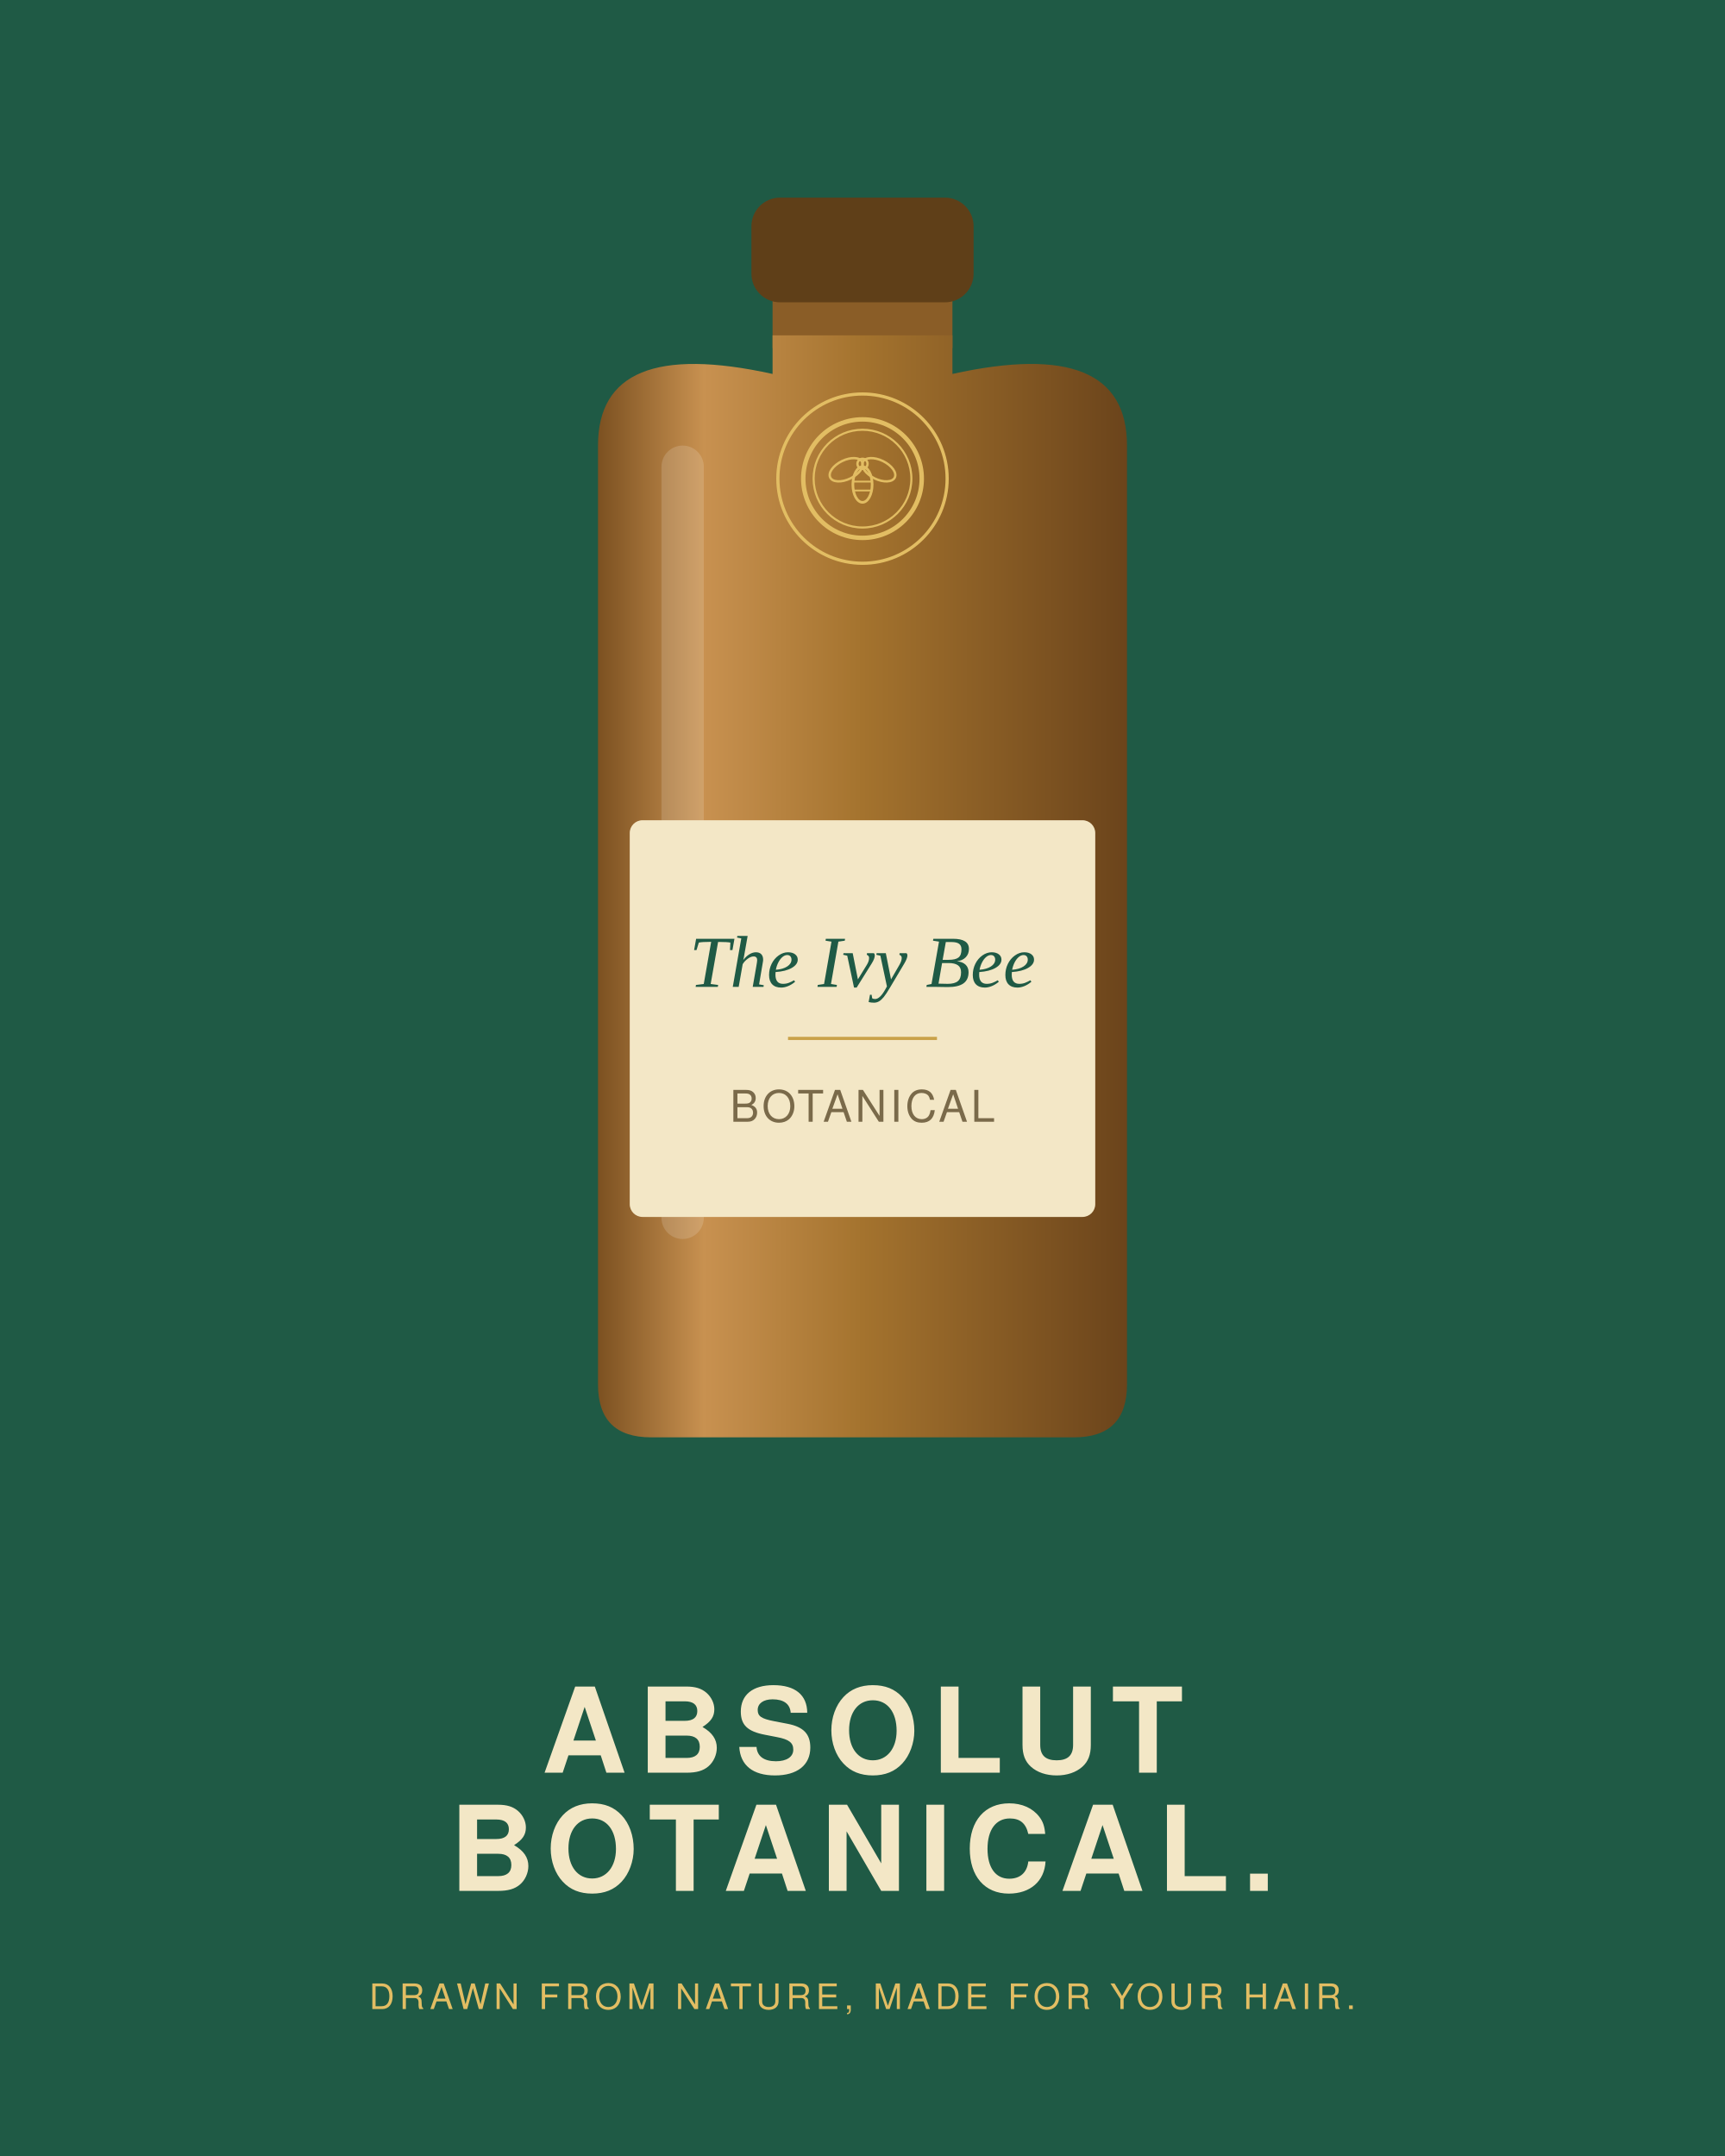
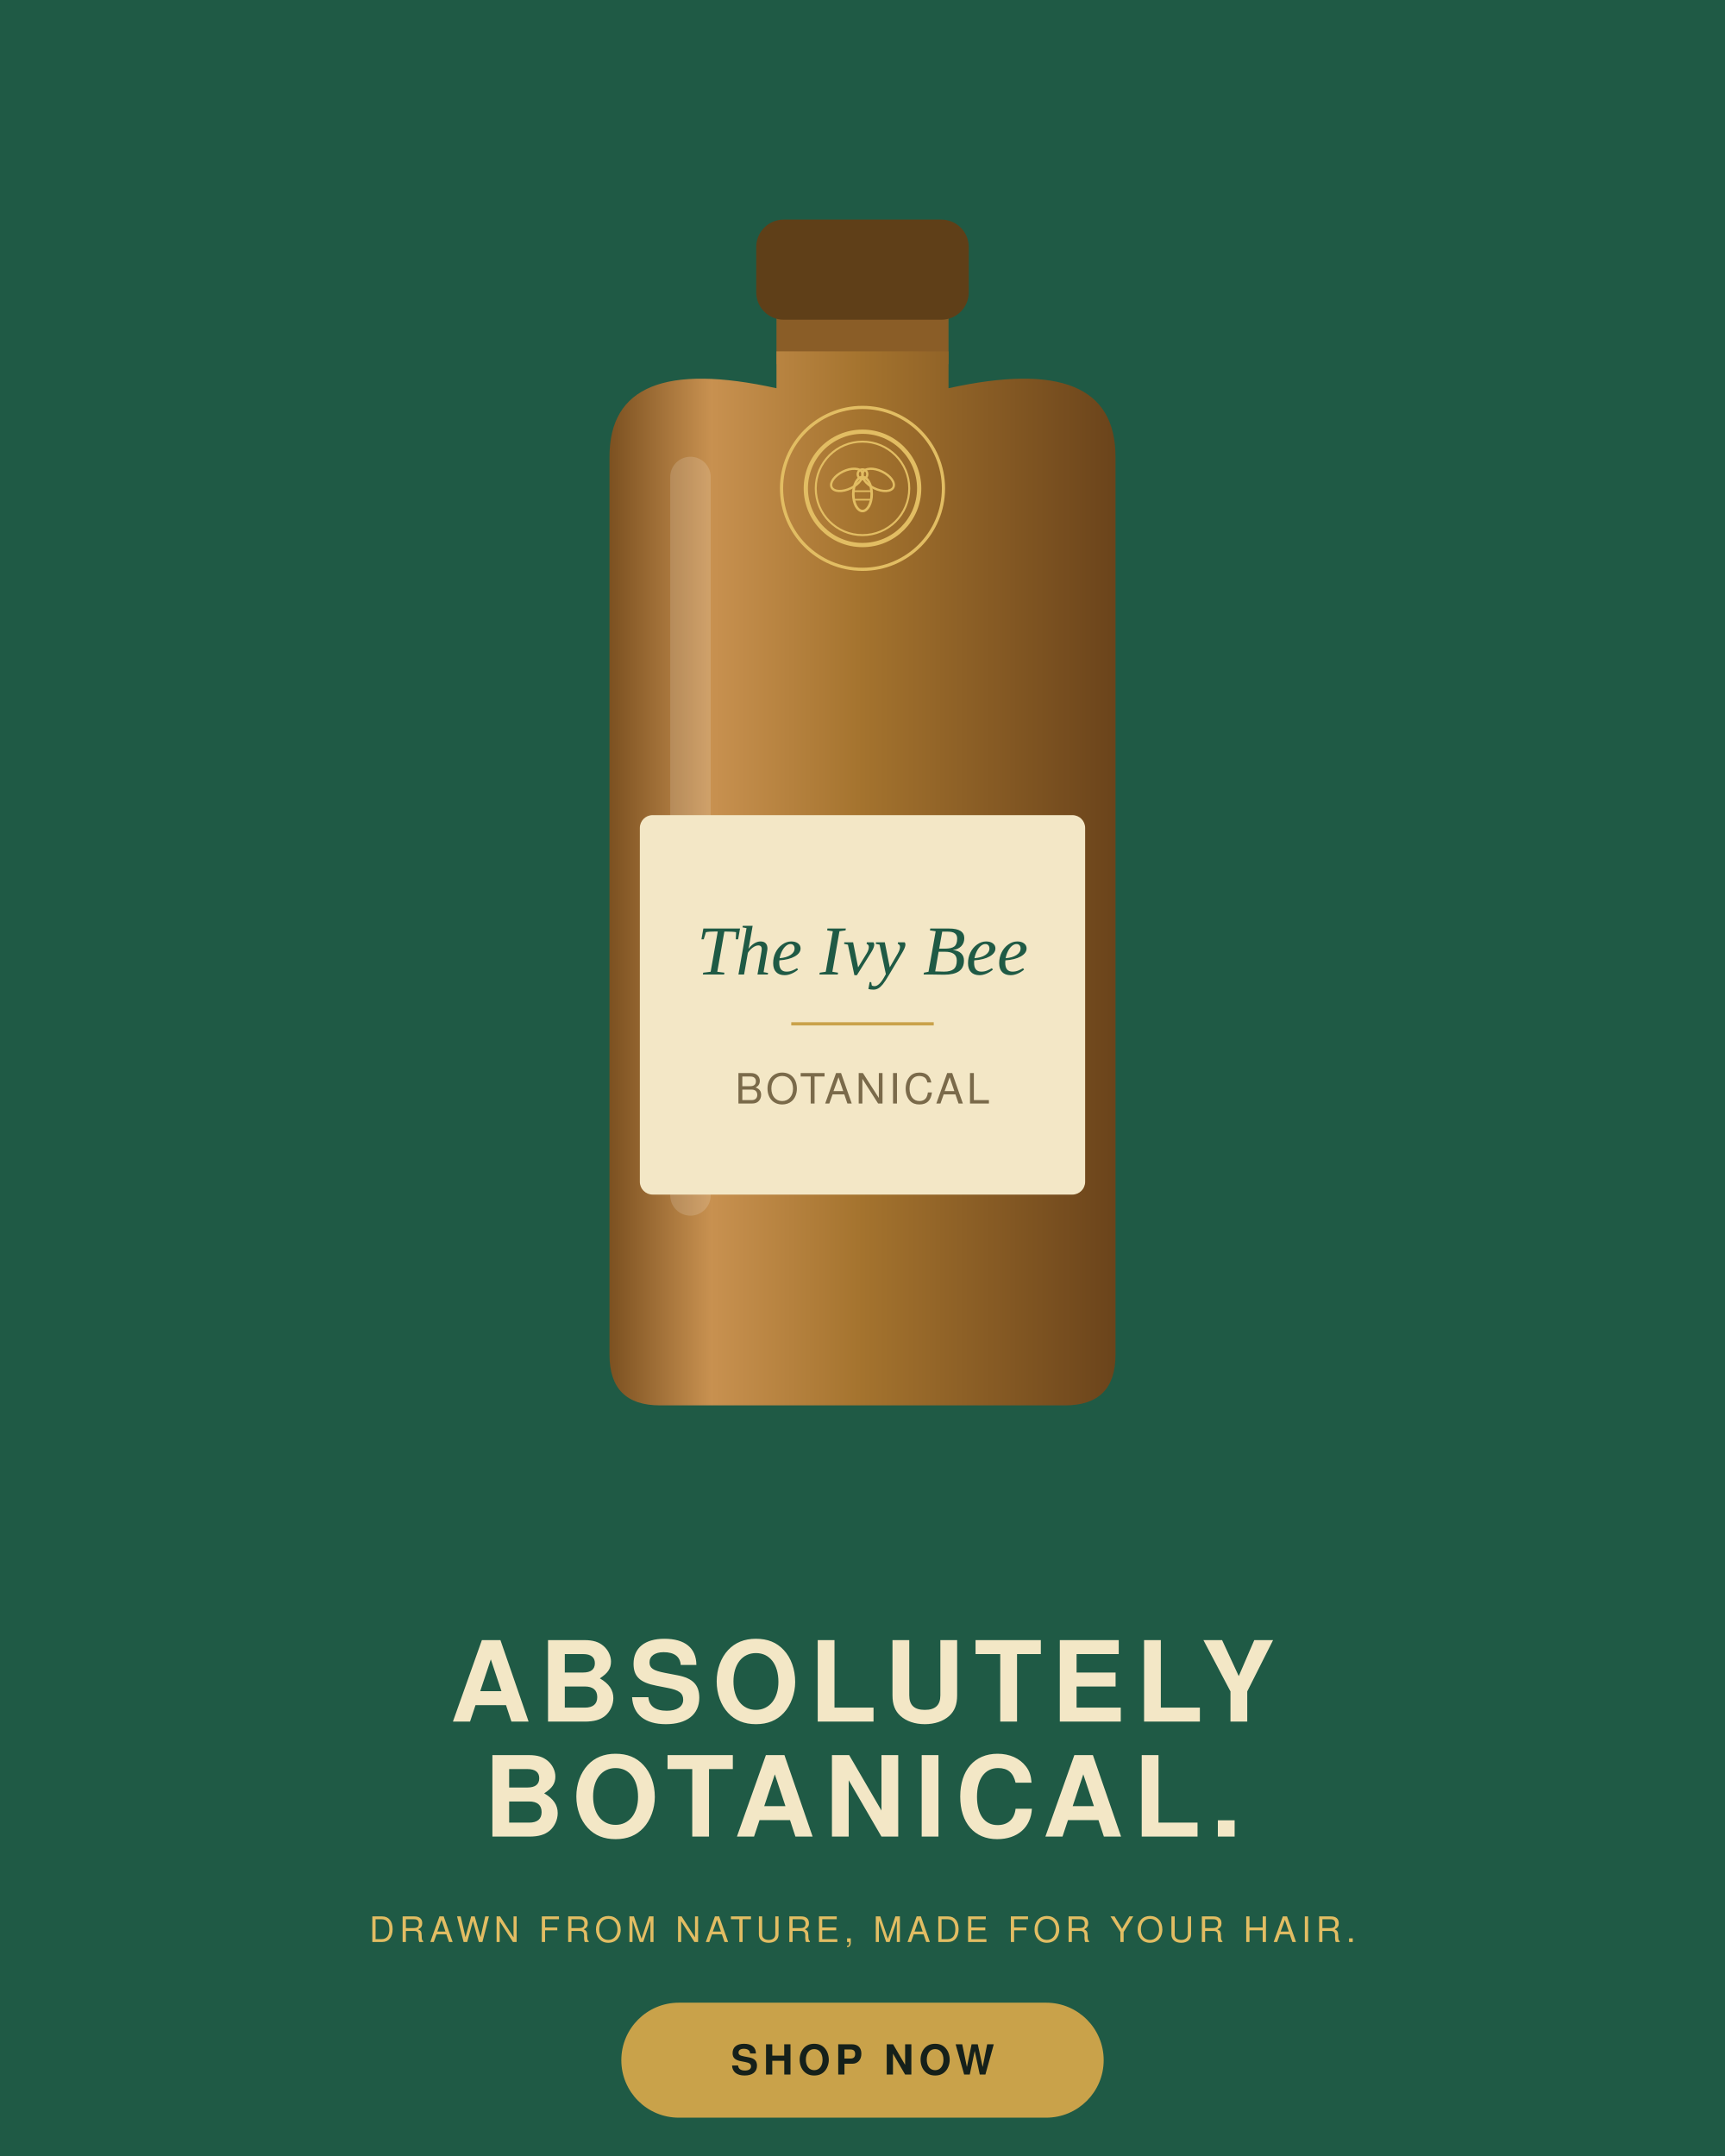
<svg xmlns="http://www.w3.org/2000/svg" viewBox="0 0 1080 1350" width="1080" height="1350">
  <rect width="1080" height="1350" fill="#1f5a45" />
  <g>
    <defs>
      <linearGradient id="amb" x1="0" y1="0" x2="1" y2="0">
        <stop offset="0" stop-color="#7c5121" />
        <stop offset="0.20" stop-color="#c89150" />
        <stop offset="0.5" stop-color="#a4732e" />
        <stop offset="1" stop-color="#6b441b" />
      </linearGradient>
    </defs>
-     <rect x="483.696" y="168.6" width="112.608" height="49.4" fill="#8a5d27" />
-     <rect x="470.448" y="123.75" width="139.104" height="65.55" rx="17.94" fill="#5f3f18" />
-     <path d="M 374.4 866.88     L 374.4 279     Q 374.4 210 483.696 234.15     L 483.696 210     L 596.304 210     L 596.304 234.15     Q 705.6 210 705.6 279     L 705.6 866.88     Q 705.6 900 672.48 900     L 407.52 900     Q 374.4 900 374.4 866.88 Z" fill="url(#amb)" />
-     <rect x="414.144" y="279" width="26.496" height="496.8" rx="13.248" fill="#ffffff" opacity="0.15" />
-     <circle cx="540" cy="299.7" r="52.992" fill="none" stroke="#e2bd63" stroke-width="2" />
-     <g transform="translate(540 299.7) scale(0.92736)" fill="none" stroke="#e2bd63" stroke-linecap="round">
+     <rect x="486.144" y="180.4" width="107.712" height="47.6" fill="#8a5d27" />
+     <rect x="473.472" y="137.5" width="133.056" height="62.7" rx="17.16" fill="#5f3f18" />
+     <path d="M 381.6 848.32     L 381.6 286     Q 381.6 220 486.144 243.1     L 486.144 220     L 593.856 220     L 593.856 243.1     Q 698.4 220 698.4 286     L 698.4 848.32     Q 698.4 880 666.72 880     L 413.28 880     Q 381.6 880 381.6 848.32 Z" fill="url(#amb)" />
+     <rect x="419.616" y="286" width="25.344" height="475.2" rx="12.672" fill="#ffffff" opacity="0.15" />
+     <circle cx="540" cy="305.8" r="50.688" fill="none" stroke="#e2bd63" stroke-width="2" />
+     <g transform="translate(540 305.8) scale(0.88704)" fill="none" stroke="#e2bd63" stroke-linecap="round">
      <circle r="40" stroke-width="3" />
      <circle r="33" stroke-width="1.4" />
      <ellipse cx="-11" cy="-6" rx="12" ry="6.5" stroke-width="1.6" transform="rotate(-26 -11 -6)" />
      <ellipse cx="11" cy="-6" rx="12" ry="6.5" stroke-width="1.6" transform="rotate(26 11 -6)" />
      <ellipse cx="0" cy="4" rx="6.5" ry="12" stroke-width="1.8" />
      <circle cx="0" cy="-10" r="3.4" stroke-width="1.6" />
      <line x1="-6" y1="2" x2="6" y2="2" stroke-width="1.2" />
      <line x1="-5" y1="8" x2="5" y2="8" stroke-width="1.2" />
    </g>
-     <rect x="394.272" y="513.6" width="291.456" height="248.4" rx="8" fill="#f3e7c6" />
-     <text x="540" y="617.928" text-anchor="middle" font-family="Georgia, 'Times New Roman', serif" font-style="italic" font-size="45.954" fill="#1f5a45">The Ivy Bee</text>
-     <line x1="493.367" y1="650.22" x2="586.633" y2="650.22" stroke="#c9a24a" stroke-width="2" />
-     <text x="540" y="702.384" text-anchor="middle" font-family="Helvetica, Arial, sans-serif" font-size="27.324" letter-spacing="2" fill="#7a6a4a">BOTANICAL</text>
+     <rect x="400.608" y="510.4" width="278.784" height="237.6" rx="8" fill="#f3e7c6" />
+     <text x="540" y="610.192" text-anchor="middle" font-family="Georgia, 'Times New Roman', serif" font-style="italic" font-size="43.956" fill="#1f5a45">The Ivy Bee</text>
+     <line x1="495.395" y1="641.08" x2="584.605" y2="641.08" stroke="#c9a24a" stroke-width="2" />
+     <text x="540" y="690.976" text-anchor="middle" font-family="Helvetica, Arial, sans-serif" font-size="26.136" letter-spacing="2" fill="#7a6a4a">BOTANICAL</text>
  </g>
-   <text x="540" y="1110" text-anchor="middle" font-family="Helvetica, Arial, sans-serif" font-weight="bold" font-size="74" letter-spacing="8" fill="#f3e7c6">ABSOLUT</text>
-   <text x="540" y="1184" text-anchor="middle" font-family="Helvetica, Arial, sans-serif" font-weight="bold" font-size="74" letter-spacing="8" fill="#f3e7c6">BOTANICAL.</text>
-   <text x="540" y="1258" text-anchor="middle" font-family="Helvetica, Arial, sans-serif" font-size="22" letter-spacing="3" fill="#e2bd63">DRAWN FROM NATURE, MADE FOR YOUR HAIR.</text>
+   <text x="540" y="1078" text-anchor="middle" font-family="Helvetica, Arial, sans-serif" font-weight="bold" font-size="70" letter-spacing="6" fill="#f3e7c6">ABSOLUTELY</text>
+   <text x="540" y="1150" text-anchor="middle" font-family="Helvetica, Arial, sans-serif" font-weight="bold" font-size="70" letter-spacing="6" fill="#f3e7c6">BOTANICAL.</text>
+   <text x="540" y="1216" text-anchor="middle" font-family="Helvetica, Arial, sans-serif" font-size="22" letter-spacing="3" fill="#e2bd63">DRAWN FROM NATURE, MADE FOR YOUR HAIR.</text>
+   <rect x="390" y="1255" width="300" height="70" rx="35" fill="#c9a24a" stroke="#c9a24a" stroke-width="2" />
+   <text x="540" y="1299" text-anchor="middle" font-family="Helvetica, Arial, sans-serif" font-weight="bold" font-size="26" letter-spacing="3" fill="#15201a">SHOP NOW</text>
</svg>
